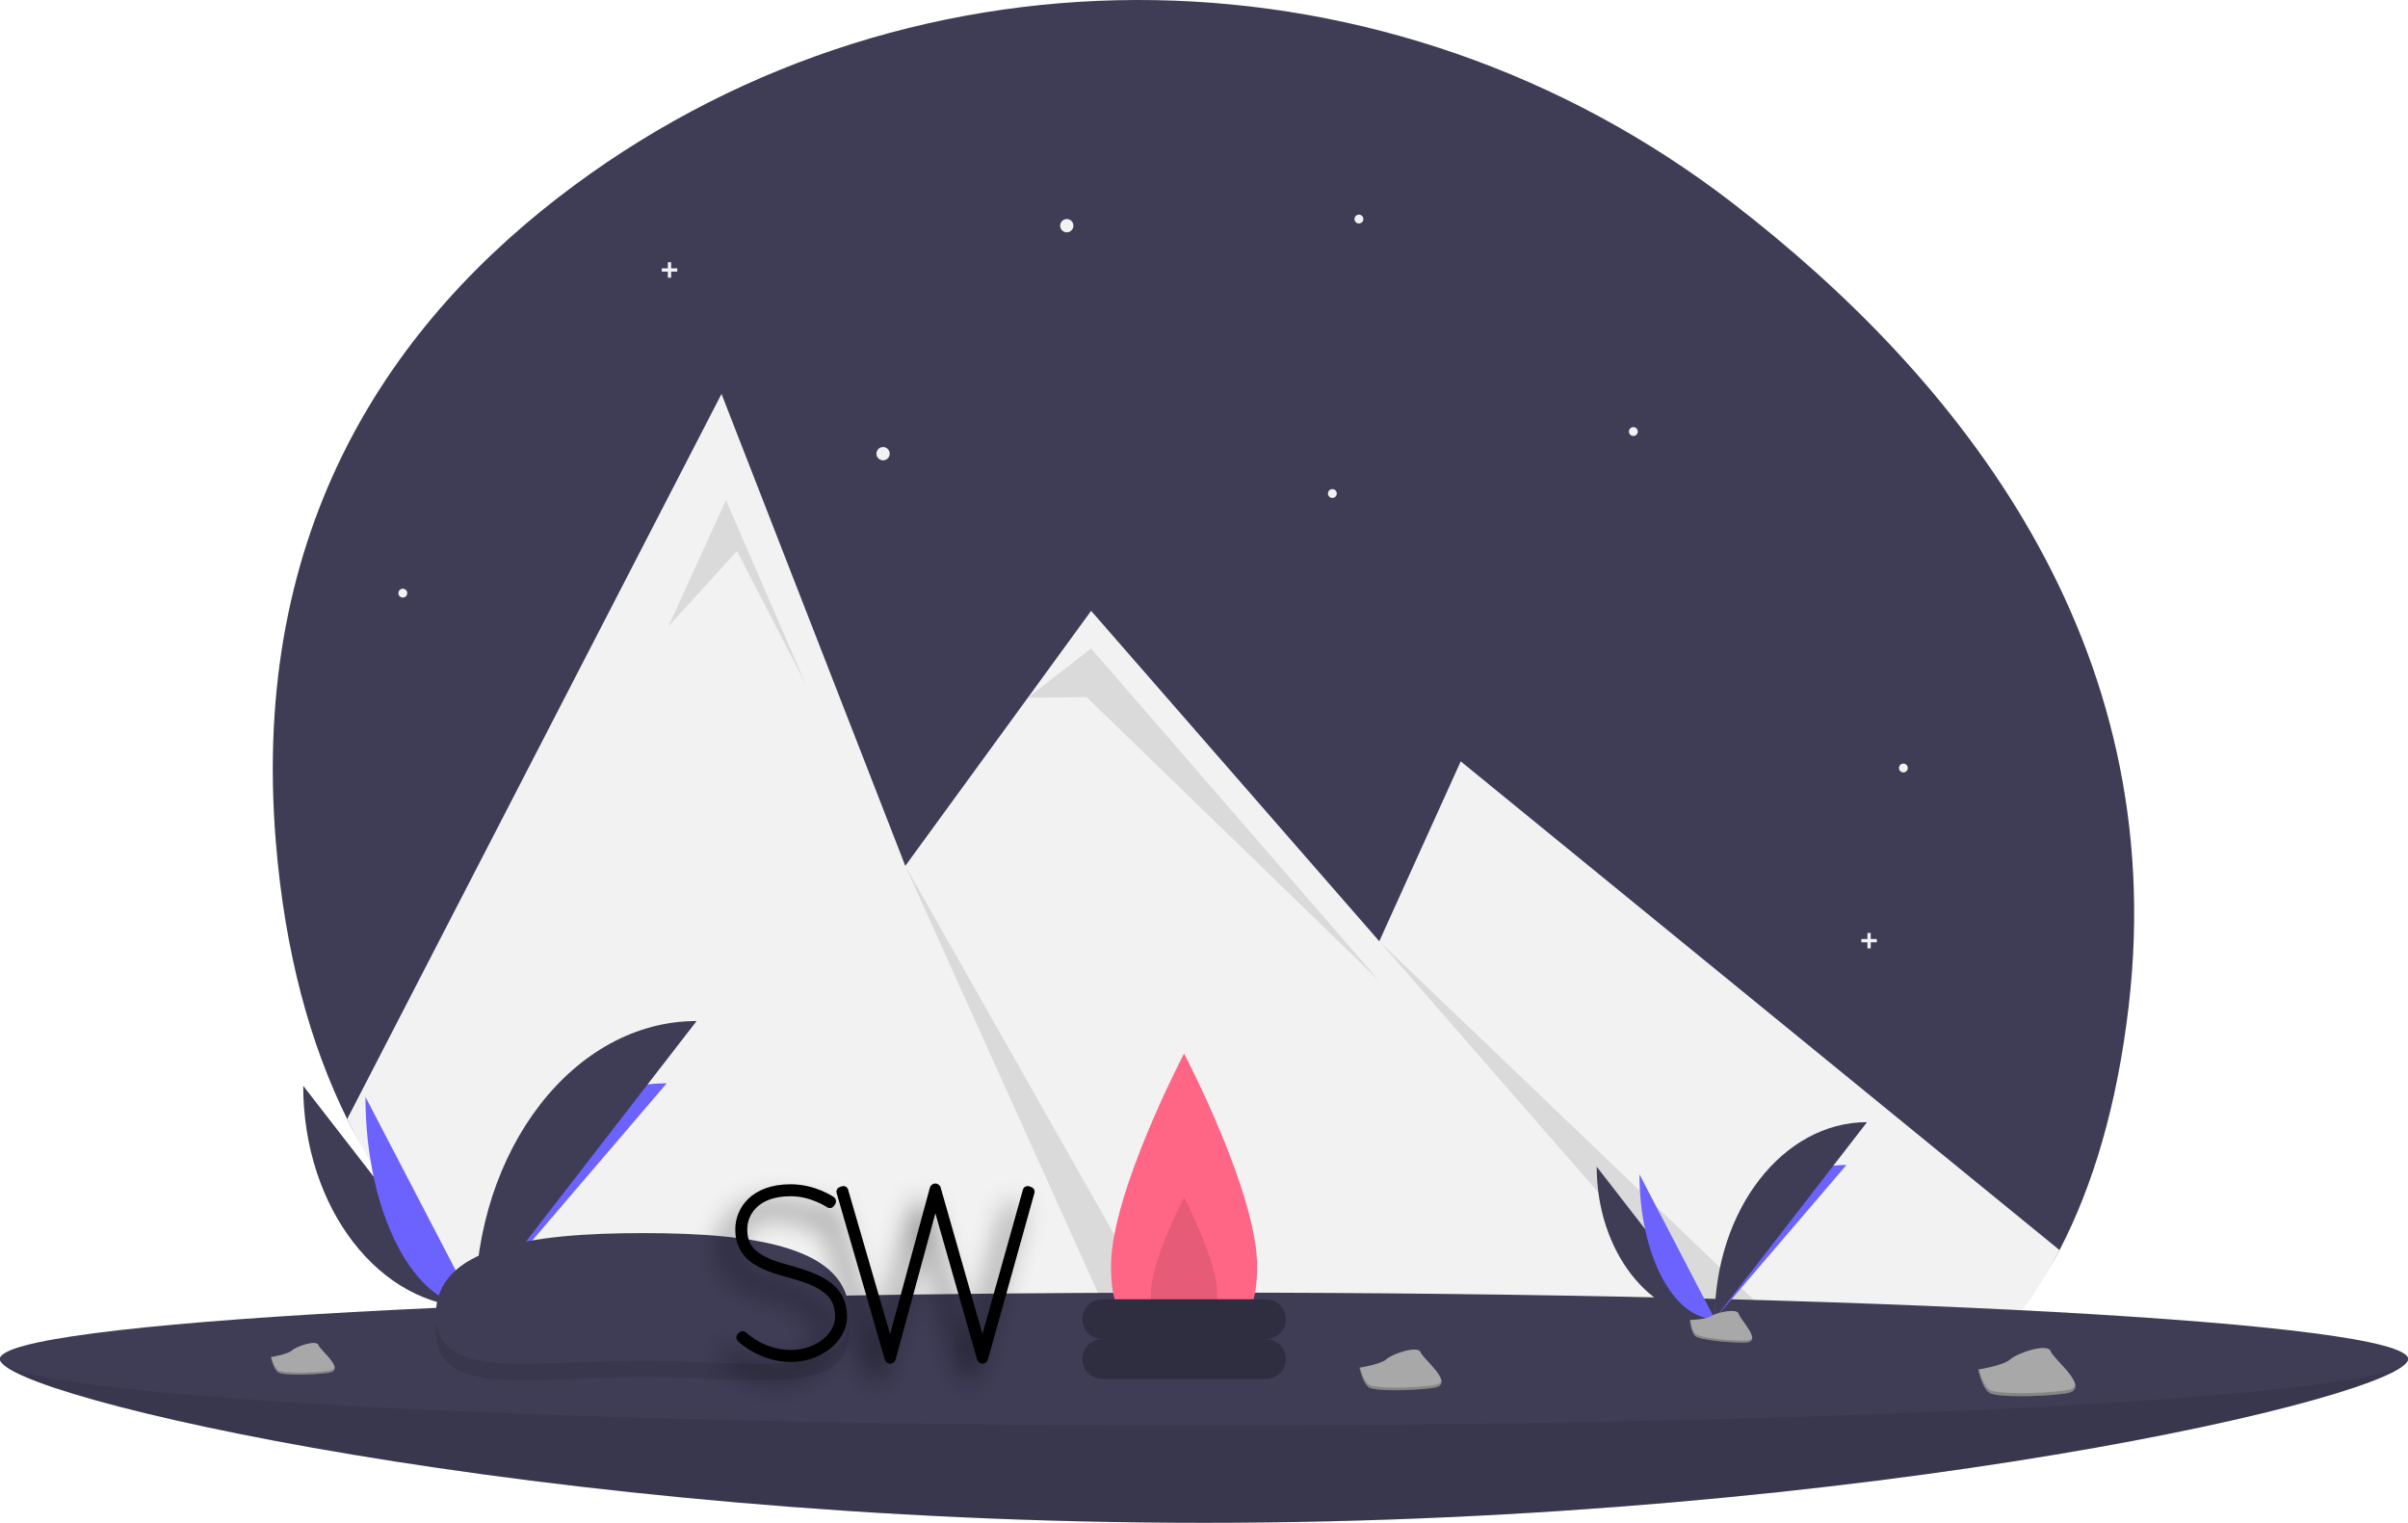
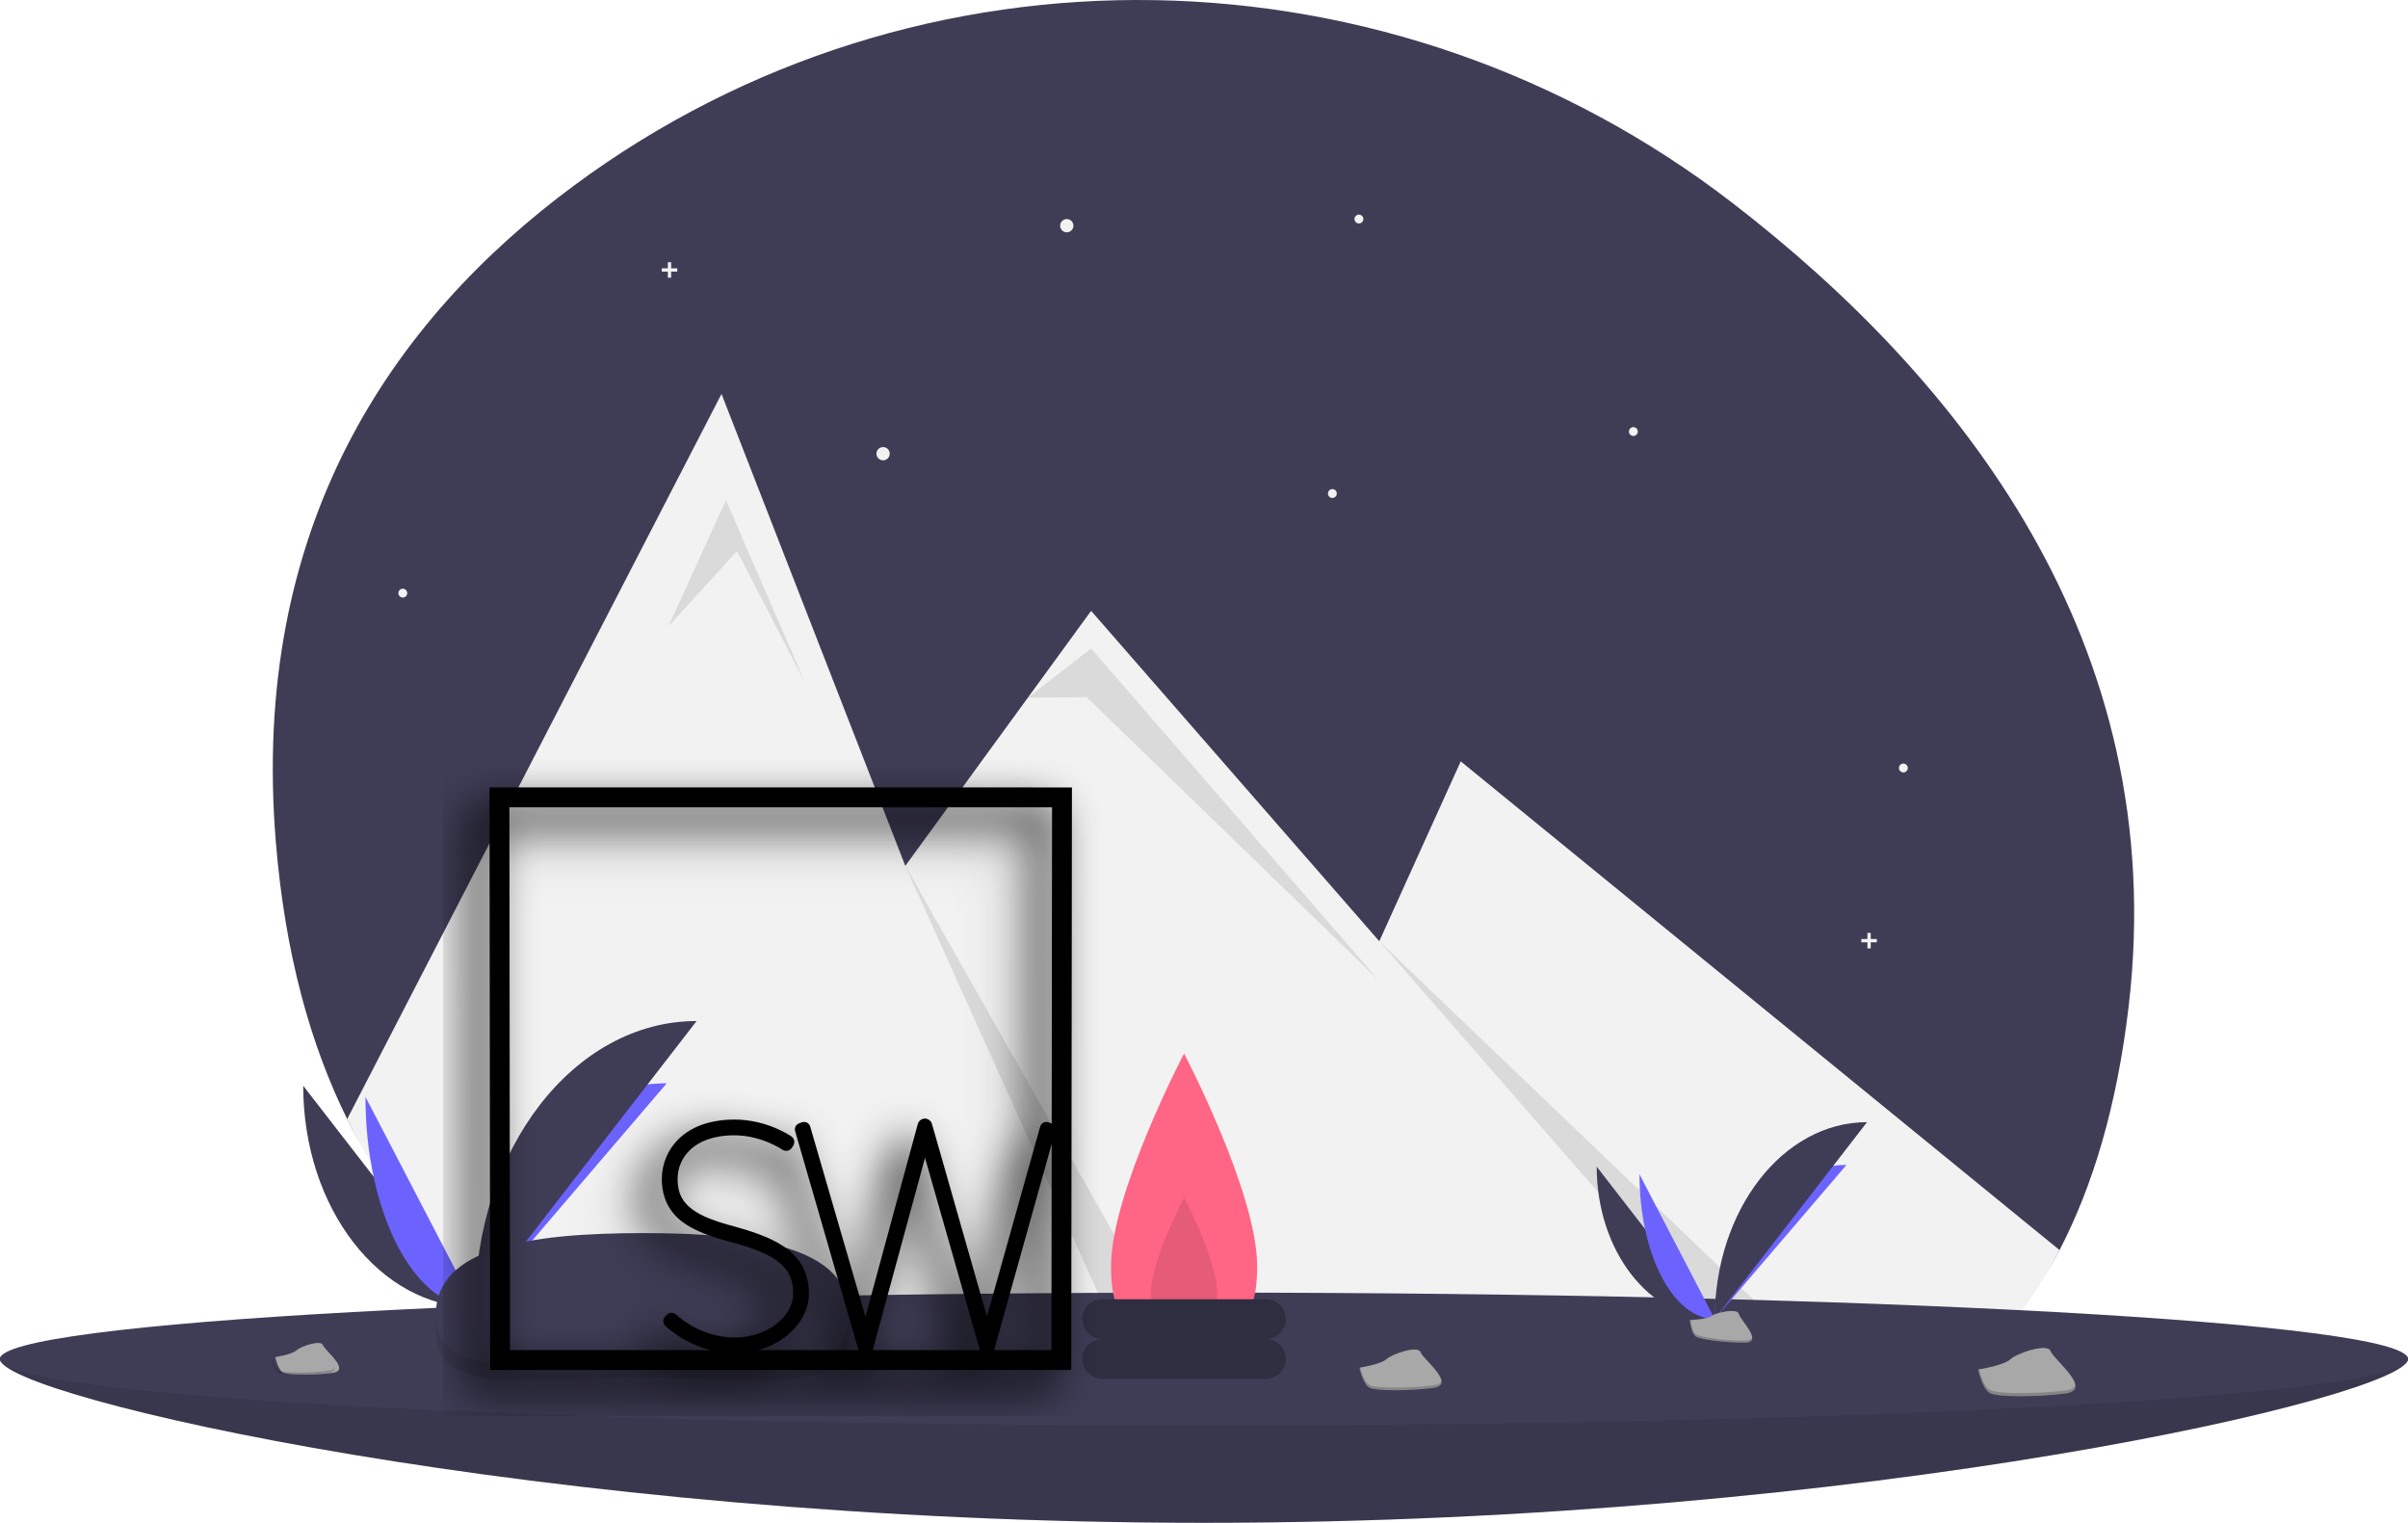
- <svg xmlns="http://www.w3.org/2000/svg" xmlns:xlink="http://www.w3.org/1999/xlink" width="1088" height="687.962" viewBox="0 0 1088 687.962" version="1.1" id="svg334">
+ <svg xmlns="http://www.w3.org/2000/svg" xmlns:ns1="http://www.openswatchbook.org/uri/2009/osb" width="1088" height="687.962" viewBox="0 0 1088 687.962" version="1.1" id="svg334">
  <defs id="defs338">
    <clipPath clipPathUnits="userSpaceOnUse" id="clipPath1105">
-       <use x="0" y="0" xlink:href="#g1101" id="use1107" />
+       <g id="use1107">
+         <path id="path903" style="fill:#000000;fill-rule:evenodd" d="M 0.211,0.205 V 200.205 H 200.211 V 0.205 Z M 8,8 H 193 V 193 H 8 Z" />
+       </g>
    </clipPath>
    <clipPath clipPathUnits="userSpaceOnUse" id="clipPath1116">
-       <use x="0" y="0" xlink:href="#g1112" id="use1118" />
+       <g id="use1118">
+         <g id="g899" clip-path="url(#clipPath1105)">
+           <g id="g897">
+             <path id="path895" style="fill:#000000;fill-rule:evenodd" d="M 0.211,0.205 V 200.205 H 200.211 V 0.205 Z M 8,8 H 193 V 193 H 8 Z" />
+           </g>
+         </g>
+       </g>
    </clipPath>
    <filter style="color-interpolation-filters:sRGB;" id="filter1058">
      <feFlood flood-opacity="0.498" flood-color="rgb(0,0,0)" result="flood" id="feFlood1048" />
      <feComposite in="flood" in2="SourceGraphic" operator="in" result="composite1" id="feComposite1050" />
      <feGaussianBlur in="composite1" stdDeviation="6" result="blur" id="feGaussianBlur1052" />
      <feOffset dx="-6.347" dy="8.204" result="offset" id="feOffset1054" />
      <feComposite in="SourceGraphic" in2="offset" operator="over" result="composite2" id="feComposite1056" />
    </filter>
+     <linearGradient id="linearGradient872" ns1:paint="solid">
+       <stop style="stop-color:#000000;stop-opacity:1;" offset="0" id="stop870" />
+     </linearGradient>
+     <clipPath clipPathUnits="userSpaceOnUse" id="clipPath1105-0">
+       <g id="use1107-7">
+         <path id="path28" style="fill:#000000;fill-rule:evenodd" d="M 0.211,0.205 V 200.205 H 200.211 V 0.205 Z M 8,8 H 193 V 193 H 8 Z" />
+       </g>
+     </clipPath>
+     <clipPath clipPathUnits="userSpaceOnUse" id="clipPath1116-1">
+       <g id="use1118-7">
+         <g id="g24" clip-path="url(#clipPath1105-0)">
+           <g id="g22">
+             <path id="path20" style="fill:#000000;fill-rule:evenodd" d="M 0.211,0.205 V 200.205 H 200.211 V 0.205 Z M 8,8 H 193 V 193 H 8 Z" />
+           </g>
+         </g>
+       </g>
+     </clipPath>
+     <filter style="color-interpolation-filters:sRGB;" id="filter1345">
+       <feFlood flood-opacity="0.498" flood-color="rgb(0,0,0)" result="flood" id="feFlood1335" />
+       <feComposite in="flood" in2="SourceGraphic" operator="in" result="composite1" id="feComposite1337" />
+       <feGaussianBlur in="composite1" stdDeviation="7.2" result="blur" id="feGaussianBlur1339" />
+       <feOffset dx="-6" dy="6" result="offset" id="feOffset1341" />
+       <feComposite in="SourceGraphic" in2="offset" operator="over" result="fbSourceGraphic" id="feComposite1343" />
+       <feColorMatrix result="fbSourceGraphicAlpha" in="fbSourceGraphic" values="0 0 0 -1 0 0 0 0 -1 0 0 0 0 -1 0 0 0 0 1 0" id="feColorMatrix1347" />
+       <feFlood id="feFlood1349" flood-opacity="0.498" flood-color="rgb(0,0,0)" result="flood" in="fbSourceGraphic" />
+       <feComposite in2="fbSourceGraphic" id="feComposite1351" in="flood" operator="in" result="composite1" />
+       <feGaussianBlur id="feGaussianBlur1353" in="composite1" stdDeviation="7.2" result="blur" />
+       <feOffset id="feOffset1355" dx="-6" dy="6" result="offset" />
+       <feComposite in2="offset" id="feComposite1357" in="fbSourceGraphic" operator="over" result="composite2" />
+     </filter>
  </defs>
-   <g id="Group_11" data-name="Group 11">
-     <path id="Path_83" data-name="Path 83" d="m 1017.81,560.461 c -5.27,45.15 -16.22,81.4 -31.25,110.31 -20,38.52 -54.21,54.04 -84.77,70.28 a 193.275,193.275 0 0 1 -27.46,11.94 c -55.61,19.3 -117.85,14.18 -166.74,3.99 A 657.282,657.282 0 0 0 603.5,743.821 q -14.97,-0.675 -29.97,-0.67 c -15.42,0.02 -293.07,5.29 -360.67,-131.57 -16.69,-33.76 -28.13,-75 -32.24,-125.27 -11.63,-142.12 52.29,-235.46 134.74,-296.47 155.97,-115.41 369.76,-110.57 523.43,7.88 102.36,78.9 198.2,198.31 179.02,362.74 z" transform="translate(-56,-106.019)" fill="#3f3d56" />
-     <path id="Path_84" data-name="Path 84" d="m 986.56,670.771 c -20,38.52 -47.21,64.04 -77.77,80.28 a 193.272,193.272 0 0 1 -27.46,11.94 c -55.61,19.3 -117.85,14.18 -166.74,3.99 A 657.3,657.3 0 0 0 610.5,753.821 q -14.97,-0.675 -29.97,-0.67 -23.13,0.03 -46.25,1.72 c -100.17,7.36 -253.82,-6.43 -321.42,-143.29 L 382,283.981 444.95,445.6 l 20.09,51.59 55.37,-75.98 28.59,-39.229 130.2,149.27 36.8,-81.27 254.78,207.919 14.21,11.59 z" transform="translate(-56,-106.019)" fill="#f2f2f2" />
-     <path id="Path_85" data-name="Path 85" d="m 302,282.962 26,-57 36,83 -31,-60 z" opacity="0.1" />
-     <path id="Path_86" data-name="Path 86" d="m 610.5,753.821 q -14.97,-0.675 -29.97,-0.67 L 465.04,497.191 Z" transform="translate(-56,-106.019)" opacity="0.1" />
-     <path id="Path_87" data-name="Path 87" d="M 464.411,315.191 493,292.962 l 130,150 -132,-128 z" opacity="0.1" />
-     <path id="Path_88" data-name="Path 88" d="m 908.79,751.051 a 193.265,193.265 0 0 1 -27.46,11.94 L 679.2,531.251 Z" transform="translate(-56,-106.019)" opacity="0.1" />
-     <circle id="Ellipse_11" data-name="Ellipse 11" cx="3" cy="3" r="3" transform="translate(479,98.962)" fill="#f2f2f2" />
-     <circle id="Ellipse_12" data-name="Ellipse 12" cx="3" cy="3" r="3" transform="translate(396,201.962)" fill="#f2f2f2" />
-     <circle id="Ellipse_13" data-name="Ellipse 13" cx="2" cy="2" r="2" transform="translate(600,220.962)" fill="#f2f2f2" />
-     <circle id="Ellipse_14" data-name="Ellipse 14" cx="2" cy="2" r="2" transform="translate(180,265.962)" fill="#f2f2f2" />
-     <circle id="Ellipse_15" data-name="Ellipse 15" cx="2" cy="2" r="2" transform="translate(612,96.962)" fill="#f2f2f2" />
-     <circle id="Ellipse_16" data-name="Ellipse 16" cx="2" cy="2" r="2" transform="translate(736,192.962)" fill="#f2f2f2" />
-     <circle id="Ellipse_17" data-name="Ellipse 17" cx="2" cy="2" r="2" transform="translate(858,344.962)" fill="#f2f2f2" />
-     <path id="Path_89" data-name="Path 89" d="m 306,121.222 h -2.76 v -2.76 h -1.48 v 2.76 H 299 v 1.478 h 2.76 v 2.759 h 1.48 V 122.7 H 306 Z" fill="#f2f2f2" />
-     <path id="Path_90" data-name="Path 90" d="m 848,424.222 h -2.76 v -2.76 h -1.48 v 2.76 H 841 v 1.478 h 2.76 v 2.759 h 1.48 V 425.7 H 848 Z" fill="#f2f2f2" />
-     <path id="Path_91" data-name="Path 91" d="m 1144,719.981 c 0,16.569 -243.557,74 -544,74 -300.443,0 -544,-57.431 -544,-74 0,-16.569 243.557,14 544,14 300.443,0 544,-30.568 544,-14 z" transform="translate(-56,-106.019)" fill="#3f3d56" />
-     <path id="Path_92" data-name="Path 92" d="m 1144,719.981 c 0,16.569 -243.557,74 -544,74 -300.443,0 -544,-57.431 -544,-74 0,-16.569 243.557,14 544,14 300.443,0 544,-30.568 544,-14 z" transform="translate(-56,-106.019)" opacity="0.1" />
-     <ellipse id="Ellipse_18" data-name="Ellipse 18" cx="544" cy="30" rx="544" ry="30" transform="translate(0,583.962)" fill="#3f3d56" />
-     <path id="Path_93" data-name="Path 93" d="m 624,677.981 c 0,33.137 -14.775,24 -33,24 -18.225,0 -33,9.137 -33,-24 0,-33.137 33,-96 33,-96 0,0 33,62.863 33,96 z" transform="translate(-56,-106.019)" fill="#ff6584" />
-     <path id="Path_94" data-name="Path 94" d="m 606,690.66 c 0,15.062 -6.716,10.909 -15,10.909 -8.284,0 -15,4.153 -15,-10.909 0,-15.062 15,-43.636 15,-43.636 0,0 15,28.576 15,43.636 z" transform="translate(-56,-106.019)" opacity="0.1" />
-     <rect id="Rectangle_97" data-name="Rectangle 97" width="92" height="18" rx="9" transform="translate(489,604.962)" fill="#2f2e41" x="0" y="0" />
-     <rect id="Rectangle_98" data-name="Rectangle 98" width="92" height="18" rx="9" transform="translate(489,586.962)" fill="#2f2e41" x="0" y="0" />
-     <path id="Path_95" data-name="Path 95" d="m 193,596.547 c 0,55.343 34.719,100.126 77.626,100.126" transform="translate(-56,-106.019)" fill="#3f3d56" />
-     <path id="Path_96" data-name="Path 96" d="m 270.626,696.673 c 0,-55.965 38.745,-101.251 86.626,-101.251" transform="translate(-56,-106.019)" fill="#6c63ff" />
-     <path id="Path_97" data-name="Path 97" d="m 221.125,601.564 c 0,52.57 22.14,95.109 49.5,95.109" transform="translate(-56,-106.019)" fill="#6c63ff" />
-     <path id="Path_98" data-name="Path 98" d="m 270.626,696.673 c 0,-71.511 44.783,-129.377 100.126,-129.377" transform="translate(-56,-106.019)" fill="#3f3d56" />
-     <path id="Path_99" data-name="Path 99" d="m 254.3,697.379 c 0,0 11.009,-0.339 14.326,-2.7 3.317,-2.361 16.934,-5.183 17.757,-1.395 0.823,3.788 16.544,18.844 4.115,18.945 -12.429,0.101 -28.879,-1.936 -32.19,-3.953 -3.311,-2.017 -4.008,-10.897 -4.008,-10.897 z" transform="translate(-56,-106.019)" fill="#a8a8a8" />
-     <path id="Path_100" data-name="Path 100" d="m 290.716,710.909 c -12.429,0.1 -28.879,-1.936 -32.19,-3.953 -2.522,-1.536 -3.527,-7.048 -3.863,-9.591 l -0.368,0.014 c 0,0 0.7,8.879 4.009,10.9 3.309,2.021 19.761,4.053 32.19,3.953 3.588,-0.029 4.827,-1.305 4.759,-3.2 -0.498,1.142 -1.867,1.855 -4.537,1.877 z" transform="translate(-56,-106.019)" opacity="0.2" />
-     <path id="Path_101" data-name="Path 101" d="m 777.429,633.081 c 0,38.029 23.857,68.8 53.341,68.8" transform="translate(-56,-106.019)" fill="#3f3d56" />
-     <path id="Path_102" data-name="Path 102" d="m 830.769,701.882 c 0,-38.456 26.623,-69.575 59.525,-69.575" transform="translate(-56,-106.019)" fill="#6c63ff" />
-     <path id="Path_103" data-name="Path 103" d="m 796.755,636.528 c 0,36.124 15.213,65.354 34.014,65.354" transform="translate(-56,-106.019)" fill="#6c63ff" />
-     <path id="Path_104" data-name="Path 104" d="m 830.769,701.882 c 0,-49.139 30.773,-88.9 68.8,-88.9" transform="translate(-56,-106.019)" fill="#3f3d56" />
-     <path id="Path_105" data-name="Path 105" d="m 819.548,702.367 c 0,0 7.565,-0.233 9.844,-1.856 2.279,-1.623 11.636,-3.562 12.2,-0.958 0.564,2.604 11.368,12.949 2.828,13.018 -8.54,0.069 -19.844,-1.33 -22.119,-2.716 -2.275,-1.386 -2.753,-7.488 -2.753,-7.488 z" transform="translate(-56,-106.019)" fill="#a8a8a8" />
-     <path id="Path_106" data-name="Path 106" d="m 844.574,711.664 c -8.54,0.069 -19.844,-1.33 -22.119,-2.716 -1.733,-1.056 -2.423,-4.843 -2.654,-6.59 l -0.253,0.01 c 0,0 0.479,6.1 2.755,7.487 2.276,1.387 13.579,2.785 22.119,2.716 2.465,-0.02 3.317,-0.9 3.27,-2.2 -0.343,0.788 -1.283,1.278 -3.118,1.293 z" transform="translate(-56,-106.019)" opacity="0.2" />
-     <path id="Path_107" data-name="Path 107" d="m 949.813,724.718 c 0,0 11.36,-1.729 14.5,-4.591 3.14,-2.862 16.89,-7.488 18.217,-3.667 1.327,3.821 19.494,17.447 6.633,19.107 -12.861,1.66 -30.153,1.609 -33.835,-0.065 -3.682,-1.674 -5.515,-10.784 -5.515,-10.784 z" transform="translate(-56,-106.019)" fill="#a8a8a8" />
-     <path id="Path_108" data-name="Path 108" d="m 989.228,734.173 c -12.86,1.659 -30.153,1.609 -33.835,-0.065 -2.8,-1.275 -4.535,-6.858 -5.2,-9.45 l -0.379,0.061 c 0,0 1.833,9.109 5.516,10.783 3.683,1.674 20.975,1.725 33.835,0.065 3.712,-0.479 4.836,-1.956 4.529,-3.906 -0.375,1.246 -1.703,2.156 -4.466,2.512 z" transform="translate(-56,-106.019)" opacity="0.2" />
-     <path id="Path_109" data-name="Path 109" d="m 670.26,723.9 c 0,0 9.587,-1.459 12.237,-3.875 2.65,-2.416 14.255,-6.32 15.374,-3.095 1.119,3.225 16.452,14.725 5.6,16.125 -10.852,1.4 -25.448,1.358 -28.555,-0.055 -3.107,-1.413 -4.656,-9.1 -4.656,-9.1 z" transform="translate(-56,-106.019)" fill="#a8a8a8" />
-     <path id="Path_110" data-name="Path 110" d="m 703.524,731.875 c -10.853,1.4 -25.448,1.358 -28.555,-0.055 -2.367,-1.076 -3.827,-5.788 -4.39,-7.976 l -0.32,0.051 c 0,0 1.547,7.687 4.655,9.1 3.108,1.413 17.7,1.456 28.555,0.055 3.133,-0.4 4.081,-1.651 3.822,-3.3 -0.314,1.057 -1.435,1.825 -3.767,2.125 z" transform="translate(-56,-106.019)" opacity="0.2" />
-     <path id="Path_111" data-name="Path 111" d="m 178.389,719.109 c 0,0 7.463,-1.136 9.527,-3.016 2.064,-1.88 11.1,-4.92 11.969,-2.409 0.869,2.511 12.808,11.463 4.358,12.553 -8.45,1.09 -19.811,1.057 -22.23,-0.043 -2.419,-1.1 -3.624,-7.085 -3.624,-7.085 z" transform="translate(-56,-106.019)" fill="#a8a8a8" />
-     <path id="Path_112" data-name="Path 112" d="m 204.285,725.321 c -8.449,1.09 -19.811,1.057 -22.23,-0.043 -1.842,-0.838 -2.979,-4.506 -3.417,-6.209 l -0.249,0.04 c 0,0 1.2,5.984 3.624,7.085 2.424,1.101 13.781,1.133 22.23,0.043 2.439,-0.315 3.177,-1.285 2.976,-2.566 -0.246,0.818 -1.119,1.416 -2.934,1.65 z" transform="translate(-56,-106.019)" opacity="0.2" />
-     <path id="Path_113" data-name="Path 113" d="m 439.7,707.337 c 0,30.22 -42.124,20.873 -93.7,20.873 -51.576,0 -93.074,9.347 -93.074,-20.873 0,-30.22 42.118,-36.793 93.694,-36.793 51.576,0 93.08,6.573 93.08,36.793 z" transform="translate(-56,-106.019)" opacity="0.1" />
-     <path id="Path_114" data-name="Path 114" d="m 439.7,699.9 c 0,30.22 -42.124,20.873 -93.7,20.873 -51.576,0 -93.074,9.347 -93.074,-20.873 0,-30.22 42.114,-36.8 93.69,-36.8 51.576,0 93.084,6.576 93.084,36.8 z" transform="translate(-56,-106.019)" fill="#3f3d56" />
-   </g>
-   <g id="g614" transform="translate(273.0084,420.9261)" style="filter:url(#filter1058)">
+   <path id="Path_83" data-name="Path 83" d="m 961.81,454.442 c -5.27,45.15 -16.22,81.4 -31.25,110.31 -20,38.52 -54.21,54.04 -84.77,70.28 a 193.275,193.275 0 0 1 -27.46,11.94 c -55.61,19.3 -117.85,14.18 -166.74,3.99 A 657.282,657.282 0 0 0 547.5,637.802 q -14.97,-0.675 -29.97,-0.67 c -15.42,0.02 -293.07,5.29 -360.67,-131.57 -16.69,-33.76 -28.13,-75 -32.24,-125.27 -11.63,-142.12 52.29,-235.46 134.74,-296.47 155.97,-115.41 369.76,-110.57 523.43,7.88 102.36,78.9 198.2,198.31 179.02,362.74 z" fill="#3f3d56" />
+   <path id="Path_84" data-name="Path 84" d="m 930.56,564.752 c -20,38.52 -47.21,64.04 -77.77,80.28 a 193.272,193.272 0 0 1 -27.46,11.94 c -55.61,19.3 -117.85,14.18 -166.74,3.99 A 657.3,657.3 0 0 0 554.5,647.802 q -14.97,-0.675 -29.97,-0.67 -23.13,0.03 -46.25,1.72 c -100.17,7.36 -253.82,-6.43 -321.42,-143.29 l 169.14,-327.6 62.95,161.619 20.09,51.59 55.37,-75.98 28.59,-39.229 130.2,149.27 36.8,-81.27 254.78,207.919 14.21,11.59 z" fill="#f2f2f2" />
+   <path id="Path_85" data-name="Path 85" d="m 302,282.962 26,-57 36,83 -31,-60 z" opacity="0.1" />
+   <path id="Path_86" data-name="Path 86" d="m 554.5,647.802 q -14.97,-0.675 -29.97,-0.67 L 409.04,391.172 Z" opacity="0.1" />
+   <path id="Path_87" data-name="Path 87" d="M 464.411,315.191 493,292.962 l 130,150 -132,-128 z" opacity="0.1" />
+   <path id="Path_88" data-name="Path 88" d="m 852.79,645.032 a 193.265,193.265 0 0 1 -27.46,11.94 L 623.2,425.232 Z" opacity="0.1" />
+   <circle id="Ellipse_11" data-name="Ellipse 11" cx="482" cy="101.962" r="3" fill="#f2f2f2" />
+   <circle id="Ellipse_12" data-name="Ellipse 12" cx="399" cy="204.962" r="3" fill="#f2f2f2" />
+   <circle id="Ellipse_13" data-name="Ellipse 13" cx="602" cy="222.962" r="2" fill="#f2f2f2" />
+   <circle id="Ellipse_14" data-name="Ellipse 14" cx="182" cy="267.962" r="2" fill="#f2f2f2" />
+   <circle id="Ellipse_15" data-name="Ellipse 15" cx="614" cy="98.962" r="2" fill="#f2f2f2" />
+   <circle id="Ellipse_16" data-name="Ellipse 16" cx="738" cy="194.962" r="2" fill="#f2f2f2" />
+   <circle id="Ellipse_17" data-name="Ellipse 17" cx="860" cy="346.962" r="2" fill="#f2f2f2" />
+   <path id="Path_89" data-name="Path 89" d="m 306,121.222 h -2.76 v -2.76 h -1.48 v 2.76 H 299 v 1.478 h 2.76 v 2.759 h 1.48 V 122.7 H 306 Z" fill="#f2f2f2" />
+   <path id="Path_90" data-name="Path 90" d="m 848,424.222 h -2.76 v -2.76 h -1.48 v 2.76 H 841 v 1.478 h 2.76 v 2.759 h 1.48 V 425.7 H 848 Z" fill="#f2f2f2" />
+   <path id="Path_91" data-name="Path 91" d="m 1088,613.962 c 0,16.569 -243.557,74 -544,74 -300.443,0 -544,-57.431 -544,-74 0,-16.569 243.557,14 544,14 300.443,0 544,-30.568 544,-14 z" fill="#3f3d56" />
+   <path id="Path_92" data-name="Path 92" d="m 1088,613.962 c 0,16.569 -243.557,74 -544,74 -300.443,0 -544,-57.431 -544,-74 0,-16.569 243.557,14 544,14 300.443,0 544,-30.568 544,-14 z" opacity="0.1" />
+   <ellipse id="Ellipse_18" data-name="Ellipse 18" cx="544" cy="613.962" rx="544" ry="30" fill="#3f3d56" />
+   <path id="Path_93" data-name="Path 93" d="m 568,571.962 c 0,33.137 -14.775,24 -33,24 -18.225,0 -33,9.137 -33,-24 0,-33.137 33,-96 33,-96 0,0 33,62.863 33,96 z" fill="#ff6584" />
+   <path id="Path_94" data-name="Path 94" d="m 550,584.641 c 0,15.062 -6.716,10.909 -15,10.909 -8.284,0 -15,4.153 -15,-10.909 0,-15.062 15,-43.636 15,-43.636 0,0 15,28.576 15,43.636 z" opacity="0.1" />
+   <rect id="Rectangle_97" data-name="Rectangle 97" width="92" height="18" rx="9" fill="#2f2e41" x="489" y="604.962" />
+   <rect id="Rectangle_98" data-name="Rectangle 98" width="92" height="18" rx="9" fill="#2f2e41" x="489" y="586.962" />
+   <path id="Path_95" data-name="Path 95" d="m 137,490.528 c 0,55.343 34.719,100.126 77.626,100.126" fill="#3f3d56" />
+   <path id="Path_96" data-name="Path 96" d="m 214.626,590.654 c 0,-55.965 38.745,-101.251 86.626,-101.251" fill="#6c63ff" />
+   <path id="Path_97" data-name="Path 97" d="m 165.125,495.545 c 0,52.57 22.14,95.109 49.5,95.109" fill="#6c63ff" />
+   <path id="Path_98" data-name="Path 98" d="m 214.626,590.654 c 0,-71.511 44.783,-129.377 100.126,-129.377" fill="#3f3d56" />
+   <path id="Path_99" data-name="Path 99" d="m 198.3,591.36 c 0,0 11.009,-0.339 14.326,-2.7 3.317,-2.361 16.934,-5.183 17.757,-1.395 0.823,3.788 16.544,18.844 4.115,18.945 -12.429,0.101 -28.879,-1.936 -32.19,-3.953 C 198.997,600.24 198.3,591.36 198.3,591.36 Z" fill="#a8a8a8" />
+   <path id="Path_100" data-name="Path 100" d="m 234.716,604.89 c -12.429,0.1 -28.879,-1.936 -32.19,-3.953 -2.522,-1.536 -3.527,-7.048 -3.863,-9.591 l -0.368,0.014 c 0,0 0.7,8.879 4.009,10.9 3.309,2.021 19.761,4.053 32.19,3.953 3.588,-0.029 4.827,-1.305 4.759,-3.2 -0.498,1.142 -1.867,1.855 -4.537,1.877 z" opacity="0.2" />
+   <path id="Path_101" data-name="Path 101" d="m 721.429,527.062 c 0,38.029 23.857,68.8 53.341,68.8" fill="#3f3d56" />
+   <path id="Path_102" data-name="Path 102" d="m 774.769,595.863 c 0,-38.456 26.623,-69.575 59.525,-69.575" fill="#6c63ff" />
+   <path id="Path_103" data-name="Path 103" d="m 740.755,530.509 c 0,36.124 15.213,65.354 34.014,65.354" fill="#6c63ff" />
+   <path id="Path_104" data-name="Path 104" d="m 774.769,595.863 c 0,-49.139 30.773,-88.9 68.8,-88.9" fill="#3f3d56" />
+   <path id="Path_105" data-name="Path 105" d="m 763.548,596.348 c 0,0 7.565,-0.233 9.844,-1.856 2.279,-1.623 11.636,-3.562 12.2,-0.958 0.564,2.604 11.368,12.949 2.828,13.018 -8.54,0.069 -19.844,-1.33 -22.119,-2.716 -2.275,-1.386 -2.753,-7.488 -2.753,-7.488 z" fill="#a8a8a8" />
+   <path id="Path_106" data-name="Path 106" d="m 788.574,605.645 c -8.54,0.069 -19.844,-1.33 -22.119,-2.716 -1.733,-1.056 -2.423,-4.843 -2.654,-6.59 l -0.253,0.01 c 0,0 0.479,6.1 2.755,7.487 2.276,1.387 13.579,2.785 22.119,2.716 2.465,-0.02 3.317,-0.9 3.27,-2.2 -0.343,0.788 -1.283,1.278 -3.118,1.293 z" opacity="0.2" />
+   <path id="Path_107" data-name="Path 107" d="m 893.813,618.699 c 0,0 11.36,-1.729 14.5,-4.591 3.14,-2.862 16.89,-7.488 18.217,-3.667 1.327,3.821 19.494,17.447 6.633,19.107 -12.861,1.66 -30.153,1.609 -33.835,-0.065 -3.682,-1.674 -5.515,-10.784 -5.515,-10.784 z" fill="#a8a8a8" />
+   <path id="Path_108" data-name="Path 108" d="m 933.228,628.154 c -12.86,1.659 -30.153,1.609 -33.835,-0.065 -2.8,-1.275 -4.535,-6.858 -5.2,-9.45 l -0.379,0.061 c 0,0 1.833,9.109 5.516,10.783 3.683,1.674 20.975,1.725 33.835,0.065 3.712,-0.479 4.836,-1.956 4.529,-3.906 -0.375,1.246 -1.703,2.156 -4.466,2.512 z" opacity="0.2" />
+   <path id="Path_109" data-name="Path 109" d="m 614.26,617.881 c 0,0 9.587,-1.459 12.237,-3.875 2.65,-2.416 14.255,-6.32 15.374,-3.095 1.119,3.225 16.452,14.725 5.6,16.125 -10.852,1.4 -25.448,1.358 -28.555,-0.055 -3.107,-1.413 -4.656,-9.1 -4.656,-9.1 z" fill="#a8a8a8" />
+   <path id="Path_110" data-name="Path 110" d="m 647.524,625.856 c -10.853,1.4 -25.448,1.358 -28.555,-0.055 -2.367,-1.076 -3.827,-5.788 -4.39,-7.976 l -0.32,0.051 c 0,0 1.547,7.687 4.655,9.1 3.108,1.413 17.7,1.456 28.555,0.055 3.133,-0.4 4.081,-1.651 3.822,-3.3 -0.314,1.057 -1.435,1.825 -3.767,2.125 z" opacity="0.2" />
+   <path id="Path_111" data-name="Path 111" d="m 124.389,613.09 c 0,0 7.463,-1.136 9.527,-3.016 2.064,-1.88 11.1,-4.92 11.969,-2.409 0.869,2.511 12.808,11.463 4.358,12.553 -8.45,1.09 -19.811,1.057 -22.23,-0.043 -2.419,-1.1 -3.624,-7.085 -3.624,-7.085 z" fill="#a8a8a8" />
+   <path id="Path_112" data-name="Path 112" d="m 148.285,619.302 c -8.449,1.09 -19.811,1.057 -22.23,-0.043 -1.842,-0.838 -2.979,-4.506 -3.417,-6.209 l -0.249,0.04 c 0,0 1.2,5.984 3.624,7.085 2.424,1.101 13.781,1.133 22.23,0.043 2.439,-0.315 3.177,-1.285 2.976,-2.566 -0.246,0.818 -1.119,1.416 -2.934,1.65 z" opacity="0.2" />
+   <path id="Path_113" data-name="Path 113" d="m 383.7,601.318 c 0,30.22 -42.124,20.873 -93.7,20.873 -51.576,0 -93.074,9.347 -93.074,-20.873 0,-30.22 42.118,-36.793 93.694,-36.793 51.576,0 93.08,6.573 93.08,36.793 z" opacity="0.1" />
+   <path id="Path_114" data-name="Path 114" d="m 383.7,593.881 c 0,30.22 -42.124,20.873 -93.7,20.873 -51.576,0 -93.074,9.347 -93.074,-20.873 0,-30.22 42.114,-36.8 93.69,-36.8 51.576,0 93.084,6.576 93.084,36.8 z" fill="#3f3d56" />
+   <g id="g963" transform="matrix(1.315163,0,0,1.315163,221.1682,355.7468)" style="filter:url(#filter1345)">
    <text xml:space="preserve" style="font-style:normal;font-weight:normal;font-size:40px;line-height:1.25;font-family:sans-serif;fill:#000000;fill-opacity:1;stroke:none" x="71.951" y="96.748" id="text197">
      <tspan id="tspan195" x="71.951" y="96.748" />
    </text>
-     <g id="g1114" clip-path="url(#clipPath1116)" style="opacity:1">
-       <g id="g1112">
-         <g id="g1103" clip-path="url(#clipPath1105)">
-           <g id="g1101">
-             <path id="rect254" style="fill:#000000;fill-rule:evenodd" d="M 0.211,0.205 V 200.205 H 200.211 V 0.205 Z M 8,8 H 193 V 193 H 8 Z" />
-           </g>
-         </g>
-       </g>
-     </g>
    <path id="text260" style="font-style:normal;font-variant:normal;font-weight:300;font-stretch:normal;font-size:106.667px;line-height:0.35;font-family:'Brandon Grotesque';-inkscape-font-specification:'Brandon Grotesque Light';letter-spacing:-11px;word-spacing:0px" d="m 148.975,111.043 c -1.001,0 -2.107,0.716 -2.424,1.826 a 1.746,1.746 0 0 0 -0.006,0.023 l -17.998,66.223 -18.963,-65.293 a 1.746,1.746 0 0 0 -0.019,-0.066 c -0.146,-0.438 -0.493,-1.019 -1.121,-1.33 -0.628,-0.311 -1.295,-0.236 -1.729,-0.092 a 1.746,1.746 0 0 0 -0.057,0.021 l -0.797,0.297 c -0.437,0.146 -1.015,0.489 -1.328,1.115 -0.313,0.626 -0.241,1.298 -0.096,1.734 l -0.021,-0.068 21.76,75.197 c 0.318,1.113 1.427,1.824 2.426,1.824 0.999,0 2.106,-0.711 2.424,-1.824 a 1.746,1.746 0 0 0 0.006,-0.021 l 17.984,-66.07 18.867,66.09 a 1.746,1.746 0 0 0 0,0.002 c 0.318,1.113 1.425,1.824 2.424,1.824 0.999,0 2.108,-0.711 2.426,-1.824 a 1.746,1.746 0 0 0 0.004,-0.01 l 21.014,-75.201 -0.025,0.082 c 0.146,-0.437 0.218,-1.108 -0.096,-1.734 -0.313,-0.626 -0.891,-0.97 -1.328,-1.115 l -0.797,-0.297 a 1.746,1.746 0 0 0 -0.057,-0.021 c -0.434,-0.145 -1.1,-0.22 -1.729,0.092 -0.628,0.311 -0.975,0.892 -1.121,1.33 a 1.746,1.746 0 0 0 -0.025,0.082 l -18.279,65.207 -18.895,-66.174 a 1.746,1.746 0 0 0 0,-0.002 c -0.317,-1.11 -1.423,-1.826 -2.424,-1.826 z m -65.373,0.348 c -8.722,0 -15.037,2.647 -19.119,6.582 -4.082,3.935 -5.881,9.072 -5.881,13.83 0,6.628 2.692,11.423 6.998,14.686 4.306,3.263 10.068,5.169 16.582,6.945 a 1.746,1.746 0 0 0 0.008,0.002 c 6.709,1.796 12.24,3.732 15.912,6.428 3.673,2.696 5.619,5.95 5.619,11.299 0,3.998 -2.204,7.72 -5.861,10.521 -3.657,2.801 -8.724,4.586 -14.045,4.586 -11.374,0 -18.686,-6.512 -20.207,-7.799 l 0.107,0.098 c -0.296,-0.296 -0.705,-0.66 -1.424,-0.781 -0.719,-0.121 -1.57,0.24 -2.004,0.674 l -0.428,0.428 c -0.365,0.365 -0.752,0.972 -0.752,1.715 0,0.743 0.387,1.348 0.752,1.713 a 1.746,1.746 0 0 0 0.051,0.049 c 1.521,1.404 10.517,9.316 23.904,9.316 6.638,0 12.887,-2.251 17.547,-5.922 4.66,-3.671 7.771,-8.847 7.771,-14.598 0,-6.623 -2.655,-11.593 -7.18,-15.123 -4.525,-3.53 -10.767,-5.789 -18.311,-7.891 a 1.746,1.746 0 0 0 -0.021,-0.006 c -6.172,-1.635 -11.216,-3.409 -14.537,-5.885 -3.322,-2.476 -5.07,-5.466 -5.07,-10.455 0,-3.455 1.288,-7.158 4.32,-10.023 3.032,-2.865 7.871,-4.977 15.268,-4.977 9.194,0 16.395,4.918 16.395,4.918 a 1.746,1.746 0 0 0 0.211,0.123 c 0.423,0.212 1.088,0.417 1.793,0.203 0.705,-0.213 1.09,-0.702 1.295,-1.01 l 0.426,-0.639 c 0.33,-0.495 0.5,-1.245 0.324,-1.893 -0.175,-0.644 -0.597,-1.094 -1.016,-1.375 -0.038,-0.027 -8.194,-5.74 -19.428,-5.74 z" transform="translate(0.6035525,2.698224)" />
+     <path id="path44" style="fill:none;stroke:#000000;stroke-width:6.748;stroke-linecap:butt;stroke-linejoin:miter;stroke-miterlimit:4;stroke-dasharray:none;stroke-opacity:1" d="M 4.891,4.779 5.111,195.971 H 195.836 c 0.074,-63.73 0.149,-127.461 0.223,-191.191 z" transform="matrix(1.010979,0,0,1.010902,-1.529534,-1.420813)" />
  </g>
</svg>
